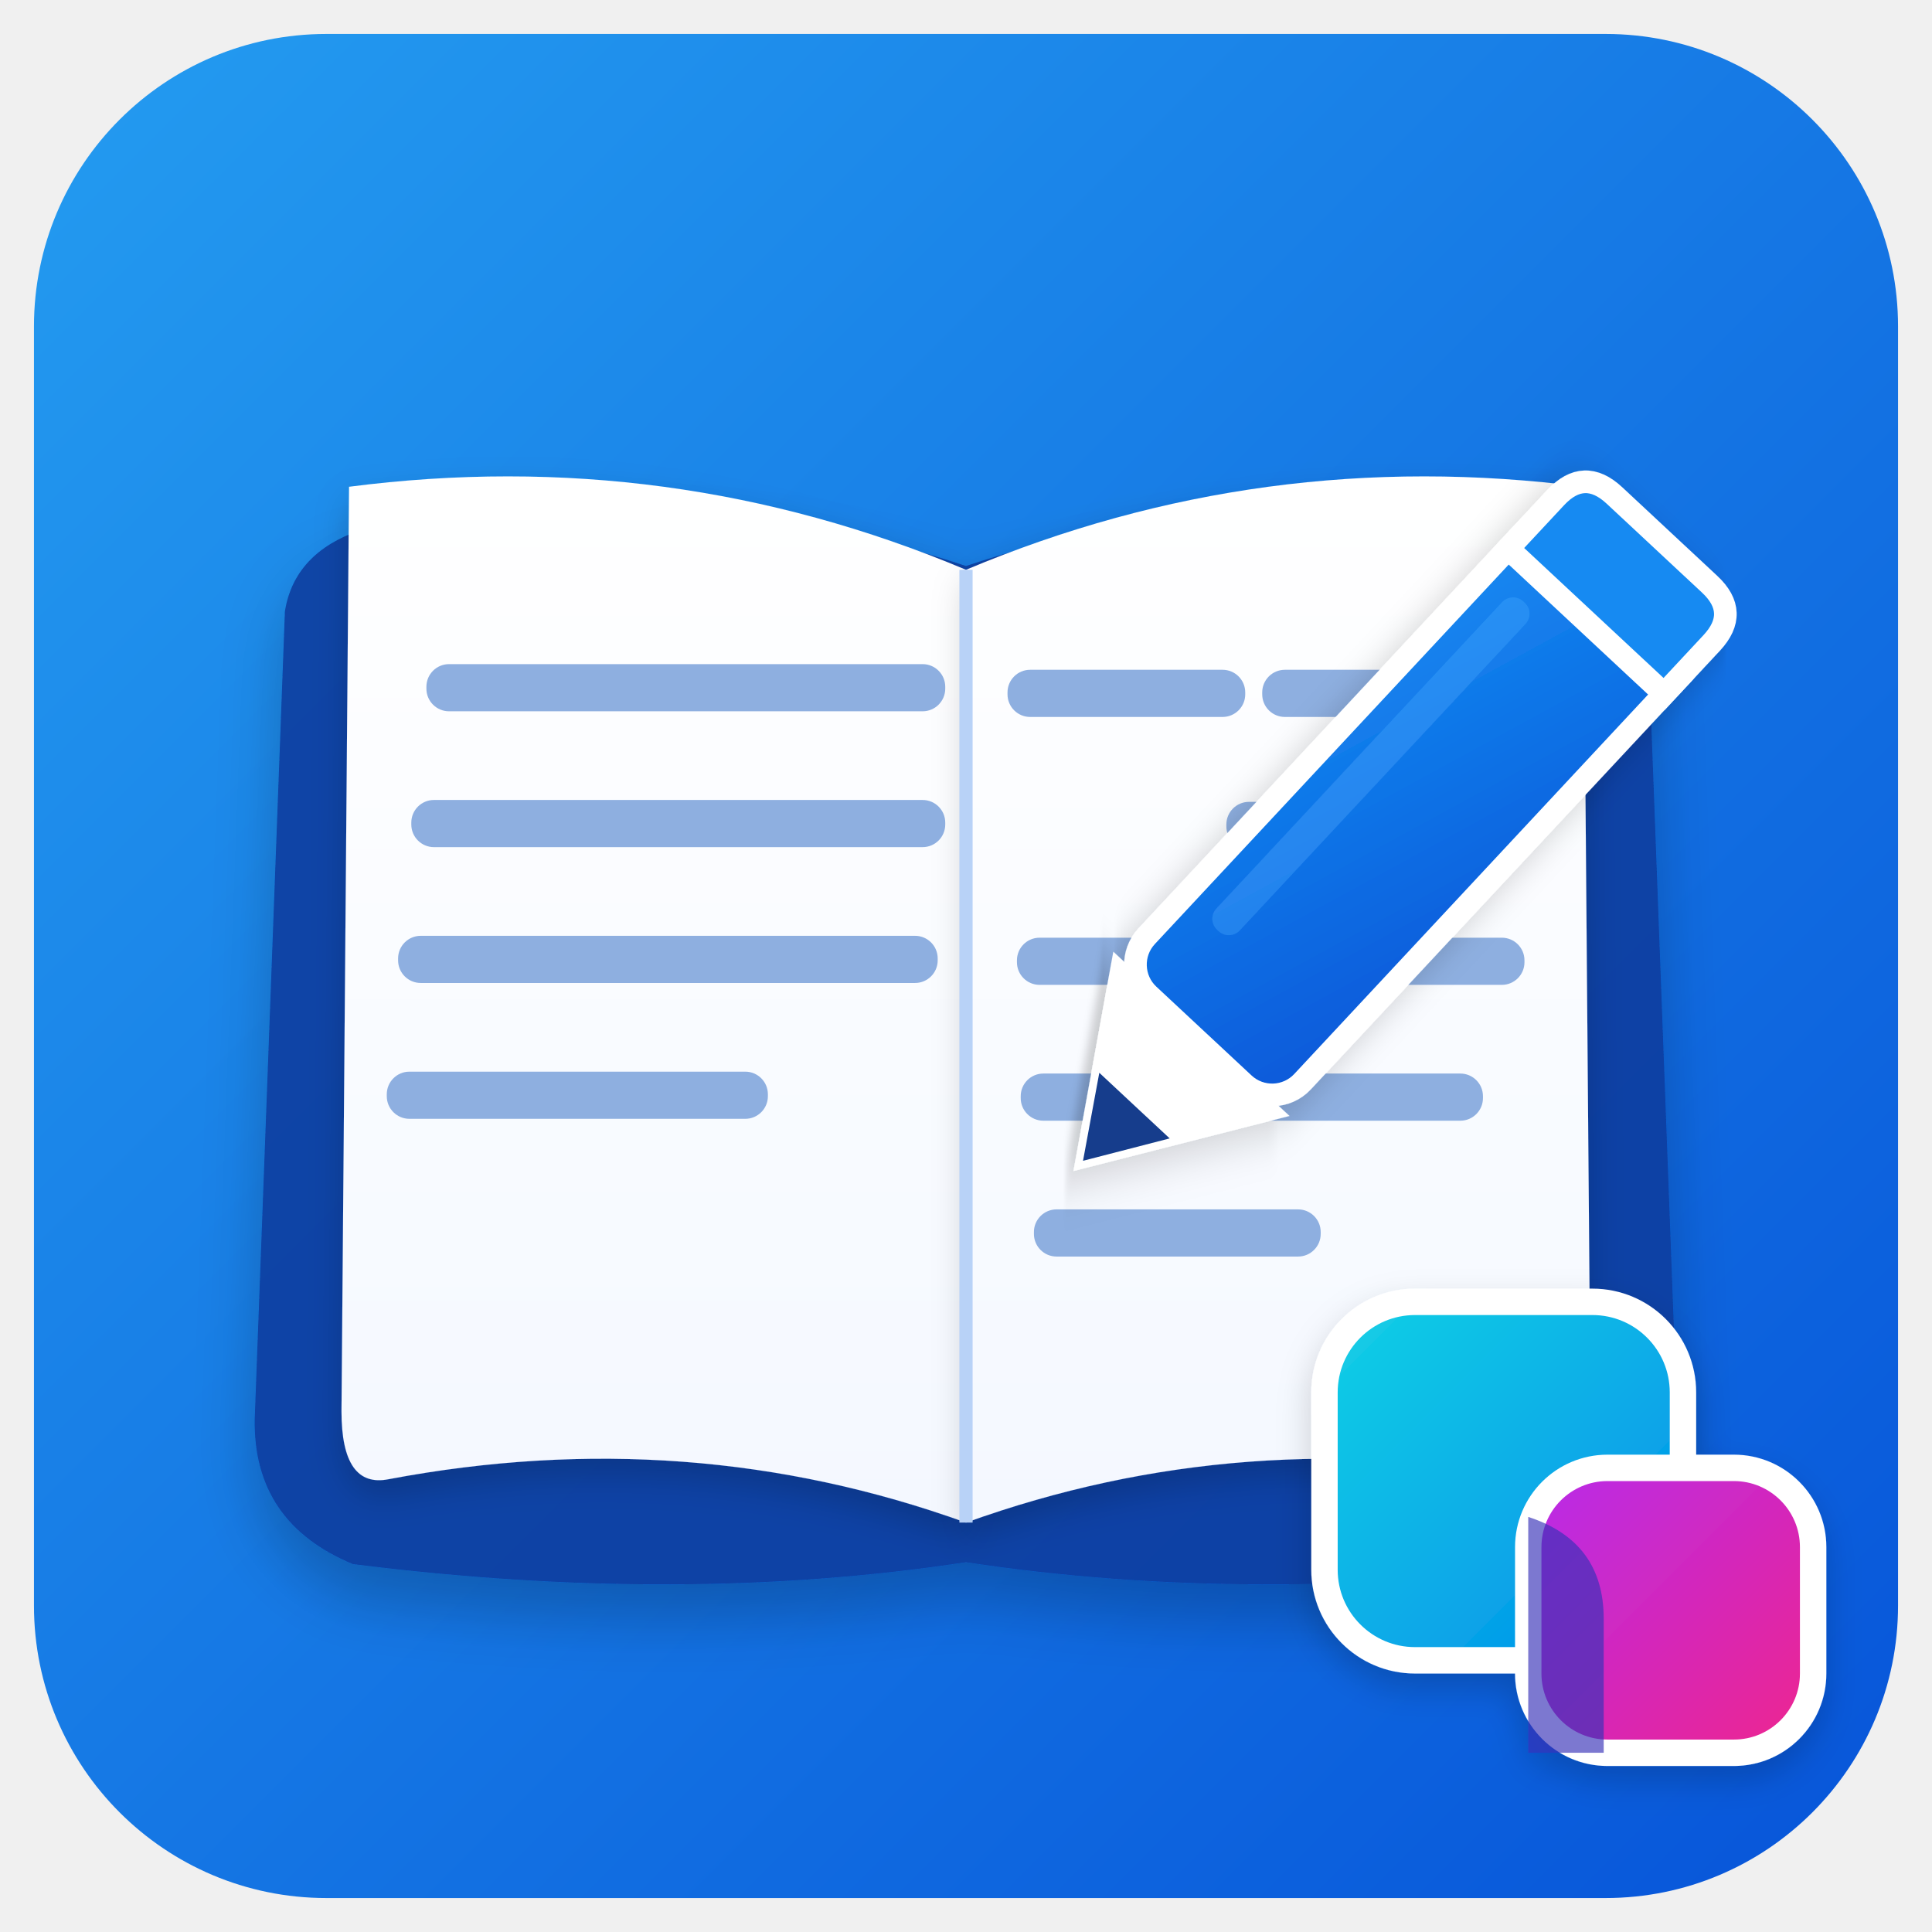
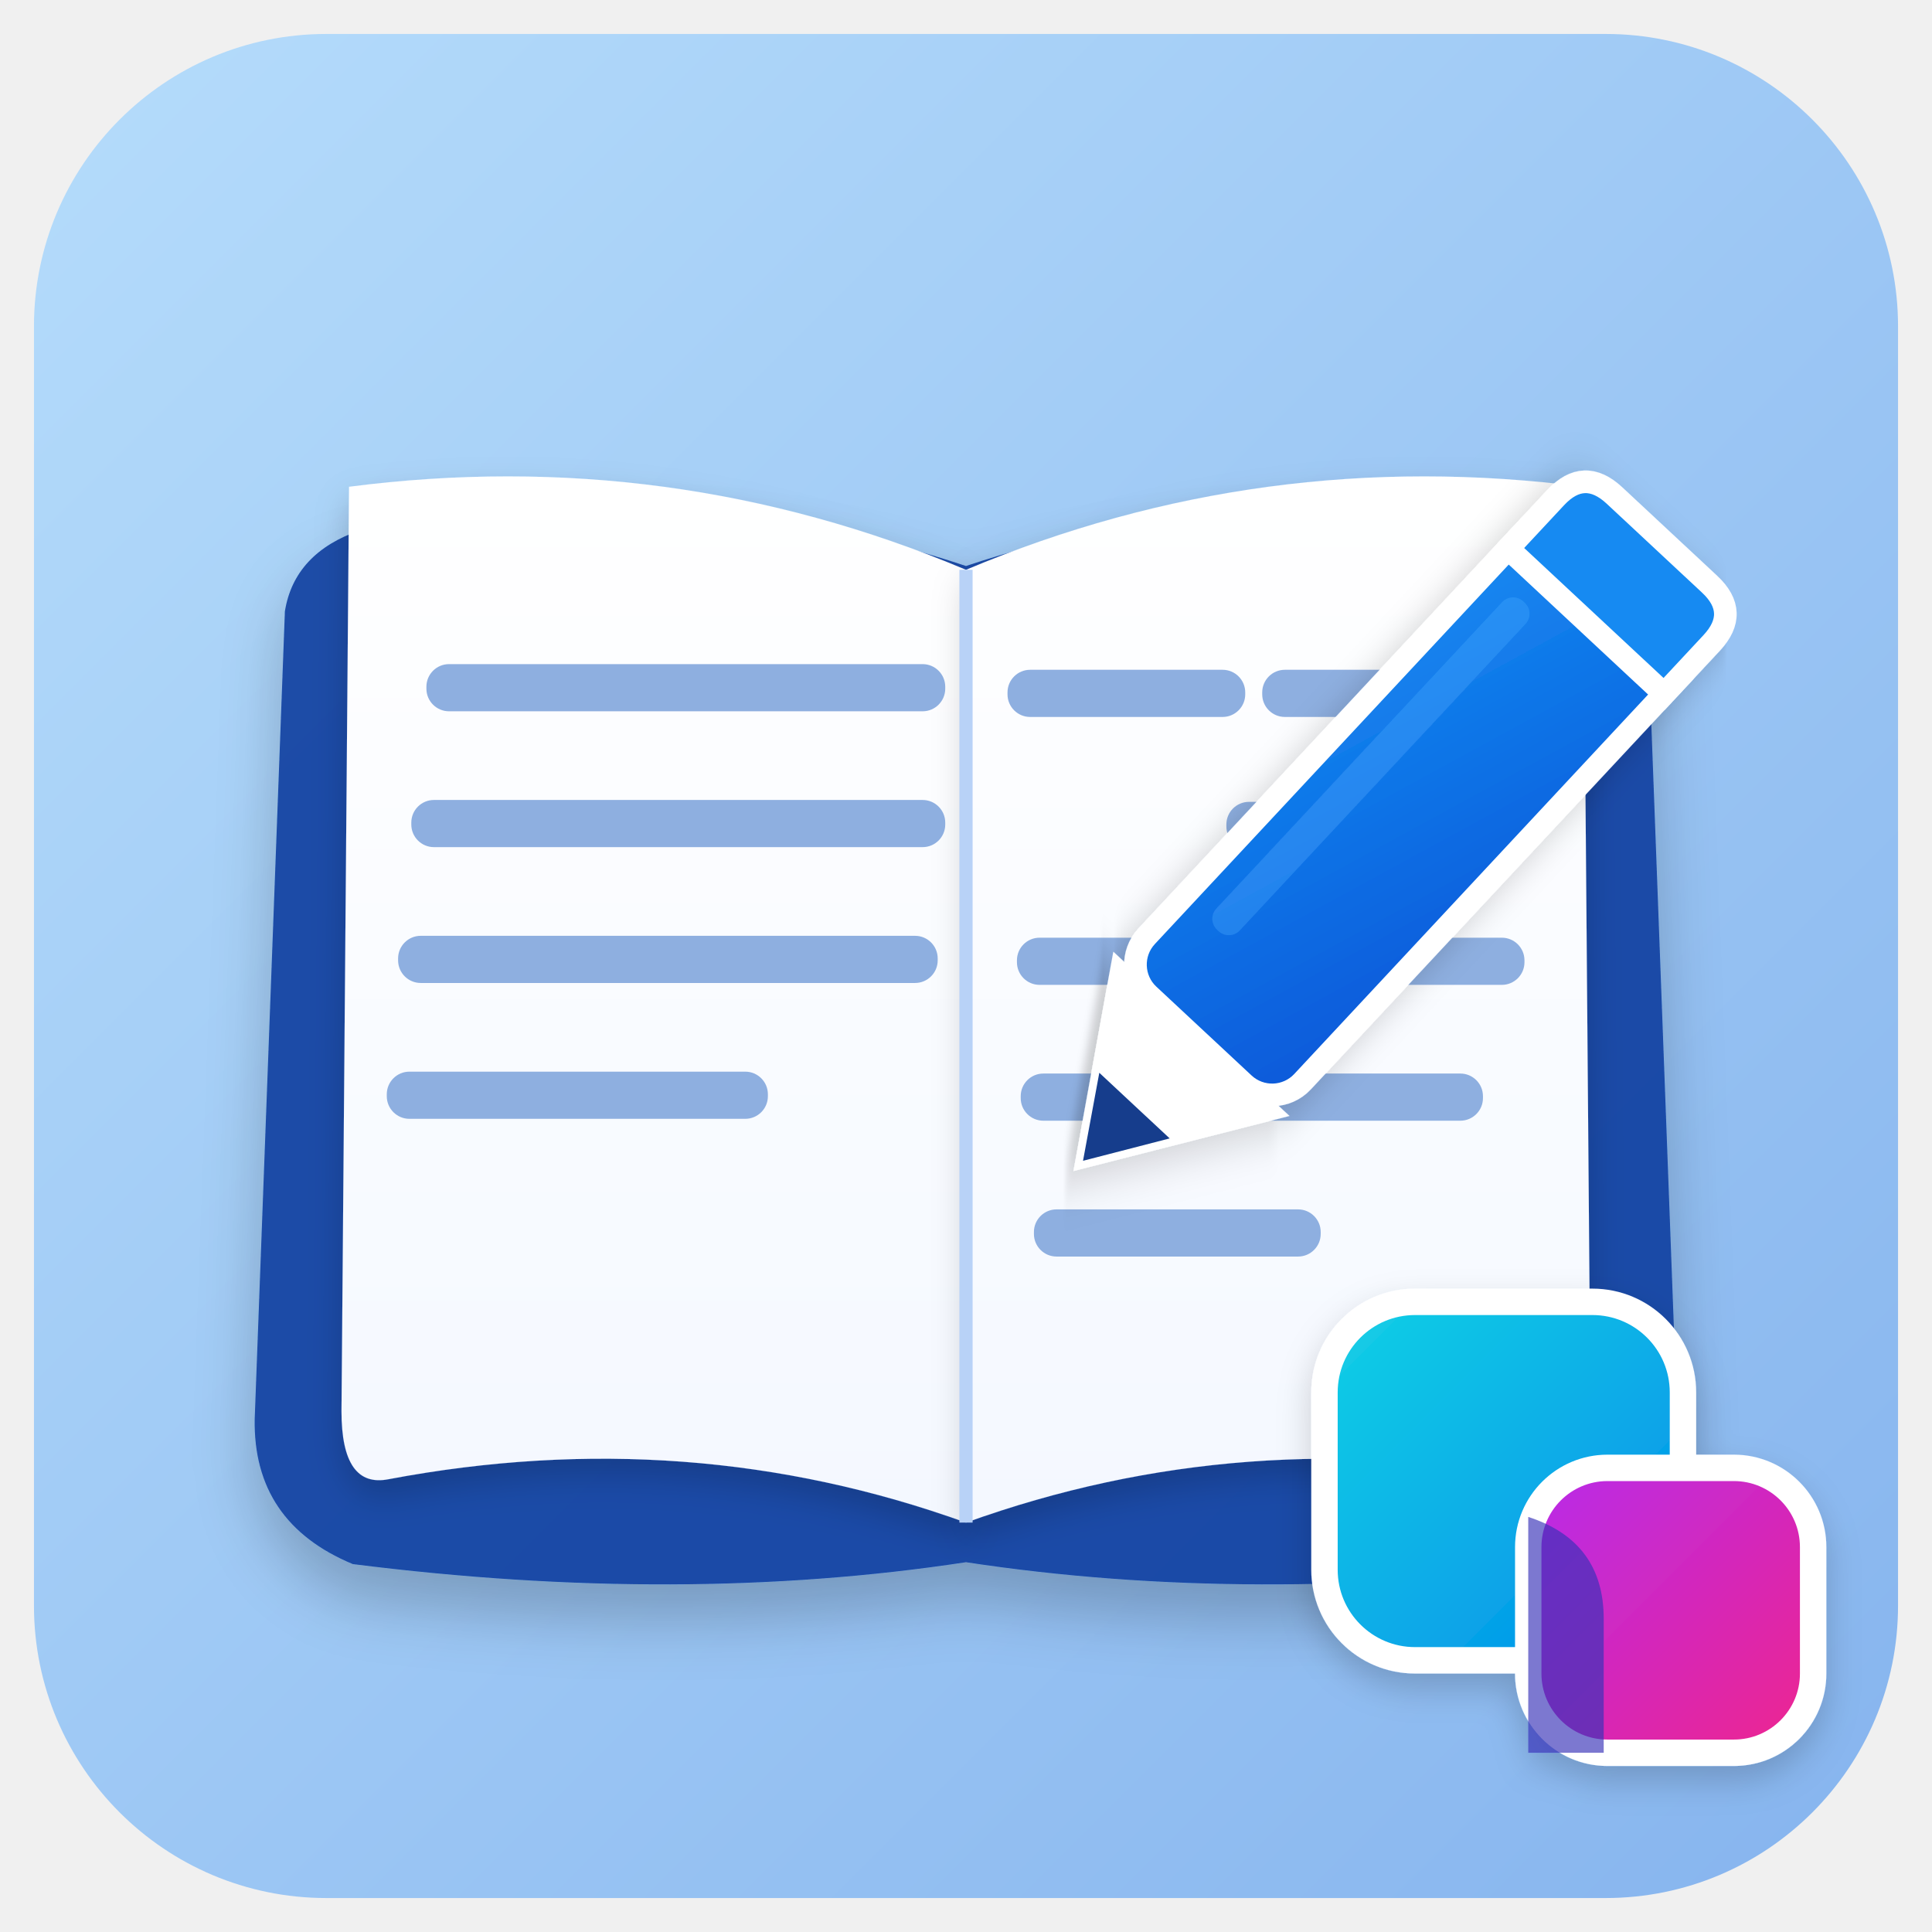
<svg xmlns="http://www.w3.org/2000/svg" viewBox="0 0 1024 1024">
  <defs>
    <linearGradient id="bg" x1="0" y1="0" x2="1" y2="1">
-       <stop offset="0" stop-color="#249CF0" />
-       <stop offset="1" stop-color="#0754D9" />
+       <stop offset="0" stop-color="#B5DCFB" />
+       <stop offset="1" stop-color="#86B4EE" />
    </linearGradient>
    <linearGradient id="paper" x1="0" y1="0" x2="0" y2="1">
      <stop offset="0" stop-color="#FFFFFF" />
      <stop offset="1" stop-color="#F4F8FF" />
    </linearGradient>
    <linearGradient id="pencil" x1="0" y1="0" x2="1" y2="1">
      <stop offset="0" stop-color="#168AF2" />
      <stop offset="1" stop-color="#0758D9" />
    </linearGradient>
    <linearGradient id="cyan" x1="0" y1="0" x2="1" y2="1">
      <stop offset="0" stop-color="#14D2E5" />
      <stop offset="1" stop-color="#008BEA" />
    </linearGradient>
    <linearGradient id="pink" x1="0" y1="0" x2="1" y2="1">
      <stop offset="0" stop-color="#B72CEB" />
      <stop offset="1" stop-color="#EF248D" />
    </linearGradient>
    <filter id="shadow" x="-30%" y="-30%" width="160%" height="180%">
      <feDropShadow dx="0" dy="18" stdDeviation="16" flood-opacity=".24" />
    </filter>
    <filter id="soft" x="-30%" y="-30%" width="160%" height="180%">
      <feDropShadow dx="0" dy="8" stdDeviation="9" flood-opacity=".18" />
    </filter>
    <clipPath id="round">
      <rect x="18" y="18" width="988" height="988" rx="155" />
    </clipPath>
  </defs>
  <rect x="18" y="18" width="988" height="988" rx="155" fill="url(#bg)" />
  <path d="M151 324 Q156 293 191 281            Q369 252 512 300 Q655 252 833 281            Q868 293 873 324 L889 752            Q890 807 837 829            Q663 851 512 828 Q361 851 187 829            Q134 807 135 752 Z" fill="#073C9E" opacity=".9" filter="url(#shadow)" />
  <path d="M185 258            Q355 236 512 302            L512 807            Q365 754 206 784            Q181 789 181 748            L185 258 Z" fill="url(#paper)" filter="url(#soft)" />
  <path d="M512 302            Q669 236 839 258            L843 748            Q843 789 818 784            Q659 754 512 807 Z" fill="url(#paper)" filter="url(#soft)" />
  <path d="M512 302 L512 807" stroke="#B8D2F7" stroke-width="7" />
  <g fill="#8EAFE0">
    <rect x="226" y="352" width="275" height="25" rx="12" />
    <rect x="218" y="424" width="283" height="25" rx="12" />
    <rect x="211" y="496" width="286" height="25" rx="12" />
    <rect x="205" y="568" width="202" height="25" rx="12" />
    <rect x="534" y="355" width="126" height="25" rx="12" />
    <rect x="669" y="355" width="137" height="25" rx="12" />
    <rect x="650" y="425" width="157" height="25" rx="12" />
    <rect x="539" y="497" width="269" height="25" rx="12" />
    <rect x="541" y="569" width="245" height="25" rx="12" />
    <rect x="548" y="641" width="152" height="25" rx="12" />
  </g>
  <g transform="rotate(43 760 440)" filter="url(#soft)">
    <rect x="687" y="267" width="113" height="340" rx="22" fill="url(#pencil)" stroke="#FFFFFF" stroke-width="12" />
    <path d="M687 267 Q687 245 709 245 L778 245 Q800 245 800 267              L800 304 L687 304 Z" fill="#168AF2" stroke="#FFFFFF" stroke-width="12" />
    <path d="M687 607 L800 607 L743.5 695 Z" fill="#FFFFFF" stroke="#FFFFFF" stroke-width="8" />
    <path d="M718 655 L769 655 L743.5 695 Z" fill="#143E8C" />
    <rect x="704" y="319" width="17" height="238" rx="8" fill="#4CA9FF" opacity=".35" />
  </g>
  <g filter="url(#soft)">
    <rect x="702" y="690" width="190" height="190" rx="48" fill="url(#cyan)" stroke="#FFFFFF" stroke-width="14" />
    <rect x="810" y="778" width="151" height="151" rx="42" fill="url(#pink)" stroke="#FFFFFF" stroke-width="14" />
    <path d="M810 804 Q850 817 850 858 L850 929              L810 929 Z" fill="#3430B7" opacity=".65" />
  </g>
</svg>
